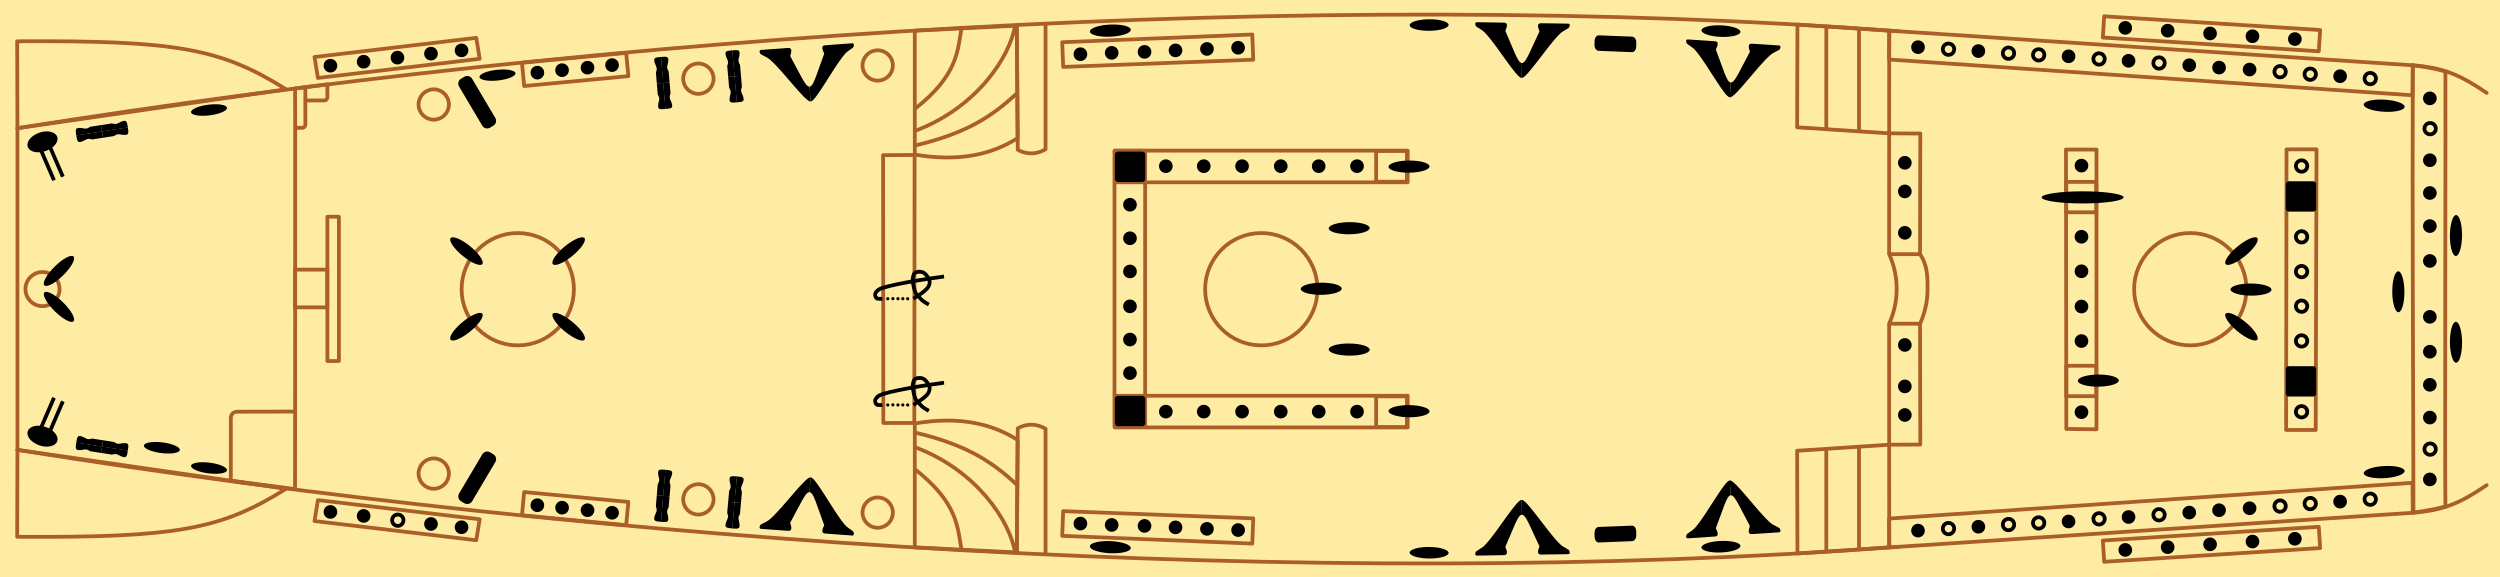
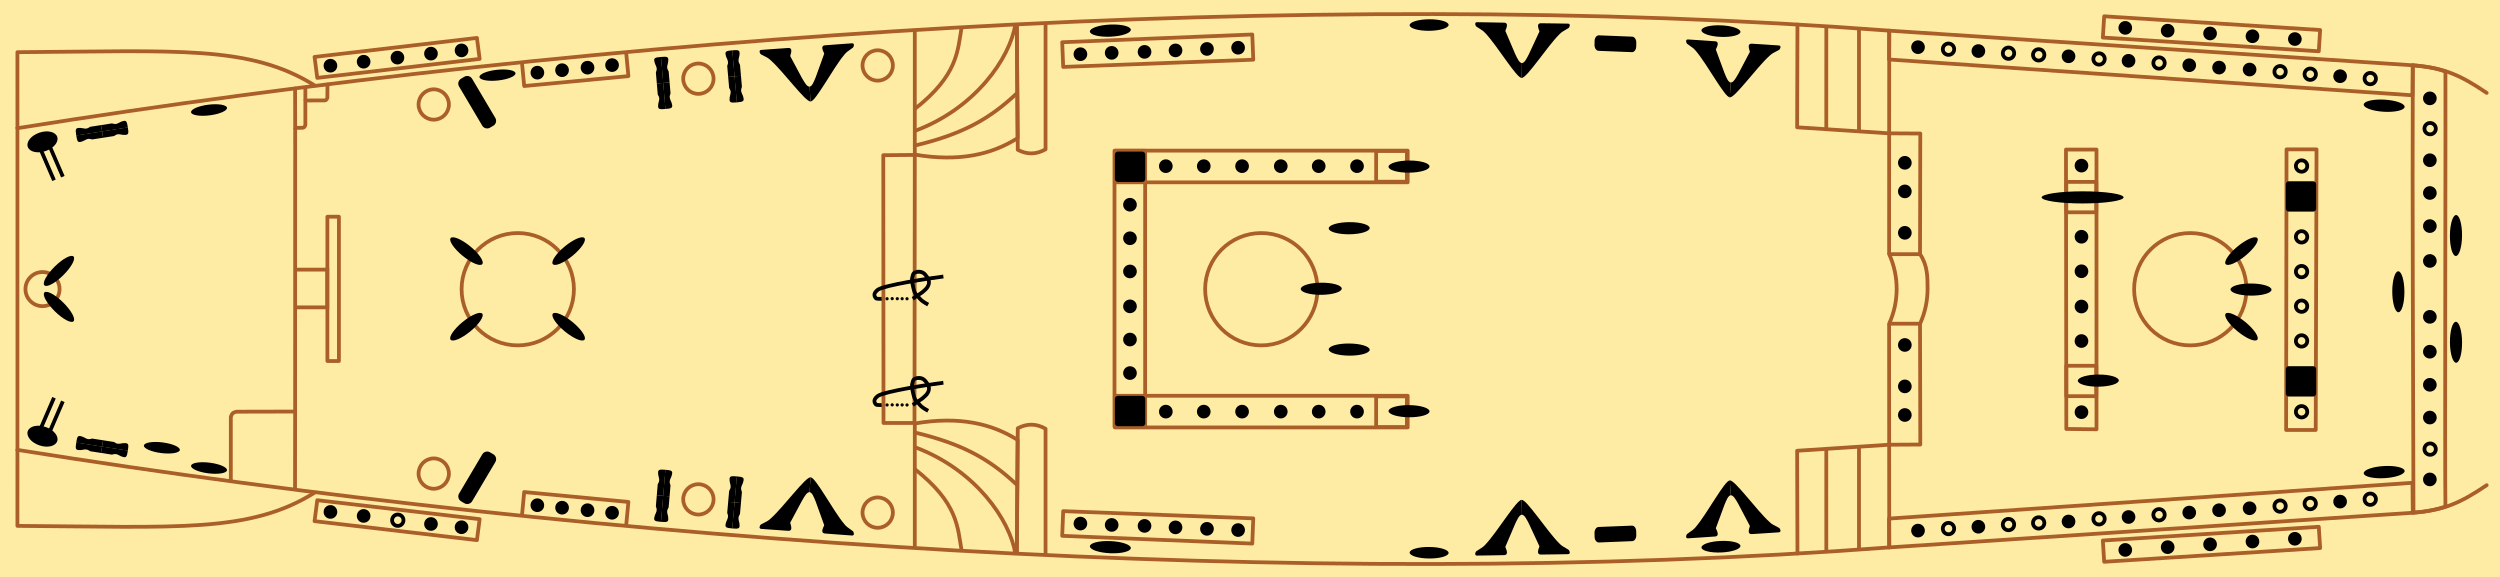
<svg xmlns="http://www.w3.org/2000/svg" xmlns:ns2="https://github.com/jolaf/rigging" xmlns:xlink="http://www.w3.org/1999/xlink" version="1.1" viewBox="1 -24 659 152">
  <style>/* */
    #background {
      fill: #ffeca4;
    }
    #drawing, #wood {
      color: #aa5f28;
    }
    #wood {
      opacity: 0.5;
    }
    /* */</style>
  <defs>
    <rect id="deckMask" x="277.27" y="-.809" width="220.71" height="146.64" fill="currentColor" />
    <g id="mastMask" stroke="currentColor">
      <path d="m425.11 59.525 26.5 26.5z" />
      <path d="m451.61 59.525-26.5 26.5z" />
    </g>
    <circle id="pipe" cx="160.87" cy="398.09" r="4" stroke="currentColor" />
    <circle id="pin" class="aura" transform="rotate(-8.2973)" cx="567.54" cy="28.152" r="1.8" fill="currentColor" />
    <circle id="pinhole" transform="rotate(-8.2973)" cx="607.21" cy="138.78" r="1.5" fill="none" stroke="currentColor" />
    <ellipse id="cleat" class="aura" transform="rotate(89.51)" cx="3.721" cy="-575.37" rx="1.6" ry="5.4" fill="currentColor" />
    <rect id="lcleat" class="aura" x="396.5" y="72.319" width="4" height="15" ry="1.5" fill="currentColor" />
    <path id="quaterXcleat" class="aura" d="m42.185 13.735s-0.026-2.038-2e-3 -2.905c0.159-0.415 0.29-0.647 0.302-0.946 0.032-0.761-0.407-1.191-0.467-2.117-0.053-0.814 0.29-0.934 1.872-0.926v6.893z" fill="currentColor" />
    <g id="xcleat" class="aura" fill="currentColor">
      <use xlink:href="#quaterXcleat" />
      <use transform="matrix(-1,0,0,1,87.75,0)" xlink:href="#quaterXcleat" />
      <use transform="matrix(1,0,0,-1,0,27.45)" xlink:href="#quaterXcleat" />
      <use transform="rotate(180,43.875,13.725)" xlink:href="#quaterXcleat" />
    </g>
    <g id="halfKevel" transform="translate(.80615 -4.0308)">
      <path d="m427.52 40.223v11.347l-5.642-11.308z" fill-opacity="0" />
      <path d="m425.75 48.483c0.605 1.201 1.081 2.305 1.819 2.399-0.01 0.735 0.015 2.749 0 3.896-1.297 0.164-6.502-8.282-9.736-11.618-0.74-0.763-0.818-0.717-2.433-1.725-0.222-0.138-0.607-1.137 0.142-1.153 2.121-0.047 4.926 0.037 7.099 0.007 1.56-0.021 0.44 1.911 0.425 2.168" fill="currentColor" />
    </g>
    <g id="kevel" class="aura">
      <use xlink:href="#halfKevel" />
      <use transform="matrix(-1 0 0 1 856.74 0)" width="100%" height="100%" xlink:href="#halfKevel" />
    </g>
    <rect id="fist" class="aura" x="287.16" y="40.706" width="8" height="8" rx=".8" ry=".8" fill="currentColor" />
    <g id="tackle" class="aura" transform="matrix(-1 0 0 1 657.06 84.968)" fill="currentColor">
      <path d="m23.142 44.848-0.918 0.396 3.977 9.219 0.918-0.396z" />
      <path d="m25.478 43.901-0.918 0.396 3.977 9.219 0.92-0.396z" />
      <ellipse transform="rotate(-18.749 -1131.9 -71.94)" cx="-74.057" cy="420.37" rx="4.104" ry="2.557" />
    </g>
    <g id="knot" class="aura" transform="translate(380.03 -105.31)" fill="currentColor">
      <g fill-opacity="0">
        <rect x="282.18" y="457.8" width="11.369" height="3.748" />
        <rect x="290.85" y="454.44" width="3.123" height="7.121" />
        <rect x="293.16" y="455.19" width="1.812" height="6.996" />
      </g>
      <path d="m298.66 454.68c-2.013 0.246-5.878 0.818-9.482 1.478-1.802 0.33-3.537 0.682-4.945 1.029-1.408 0.347-2.446 0.644-3.053 1.043l-0.018 0.012-0.016 0.014c-0.479 0.375-0.88 0.793-1.043 1.336-0.163 0.543 0.01 1.177 0.482 1.674l0.031 0.033 0.035 0.025c0.22 0.163 0.398 0.178 0.588 0.205 0.19 0.027 0.386 0.035 0.57 0.037 0.368 5e-3 0.691-0.019 0.691-0.019l-0.076-0.998s-0.288 0.022-0.604 0.018c-0.158-2e-3 -0.32-0.01-0.441-0.027-0.081-0.011-0.077-0.012-0.09-0.014-0.241-0.274-0.291-0.445-0.23-0.646 0.064-0.214 0.307-0.516 0.688-0.818 0.306-0.197 1.359-0.564 2.725-0.9 1.375-0.339 3.095-0.689 4.885-1.018 3.58-0.656 7.443-1.228 9.424-1.471z" />
      <path d="m292.39 453.41c-0.465-0.022-0.923 0.066-1.311 0.229-0.408 0.171-0.686 0.499-0.809 0.811-0.122 0.312-0.151 0.585-0.234 0.865-0.144 0.483-0.088 1.007-0.01 1.543 0.078 0.536 0.2 1.065 0.285 1.428 0.17 0.724 0.285 1.148 0.66 1.758 0.024 0.038 0.07 0.067 0.096 0.105-0.209 0.132-0.688 0.469-0.688 0.469l0.521 0.854s0.573-0.406 0.85-0.58c0.302 0.324 0.563 0.688 0.873 0.947 0.652 0.547 1.848 1.191 1.848 1.191l0.482-0.877s-1.221-0.689-1.688-1.08c-0.256-0.214-0.442-0.485-0.691-0.746 0.434-0.293 0.655-0.394 0.979-0.668 0.496-0.421 1.126-0.912 1.475-1.568 0.289-0.544 0.46-1.089 0.369-1.754-0.061-0.444-0.291-0.879-0.586-1.33-0.295-0.451-0.648-0.883-1.068-1.164-0.415-0.278-0.888-0.41-1.353-0.432zm-0.924 1.15c0.448-0.188 1.275-0.186 1.721 0.111 0.218 0.146 0.544 0.506 0.789 0.881 0.245 0.374 0.415 0.798 0.432 0.918 0.063 0.463-0.011 0.678-0.262 1.15-0.191 0.359-0.738 0.847-1.24 1.273-0.288 0.245-0.563 0.39-1.016 0.693-0.014-0.022-0.051-0.047-0.064-0.068-0.323-0.525-0.37-0.744-0.539-1.463-0.084-0.359-0.2-0.864-0.27-1.344-0.07-0.48-0.071-0.953-0.023-1.113 0.108-0.363 0.153-0.643 0.209-0.785 0.056-0.142 0.06-0.168 0.264-0.254z" />
      <circle cx="283.88" cy="461.04" r=".426" />
      <circle cx="285.23" cy="461.01" r=".426" />
      <circle cx="286.57" cy="461.03" r=".426" />
      <circle cx="287.85" cy="461.03" r=".426" />
      <circle cx="289.14" cy="461.04" r=".426" />
    </g>
  </defs>
  <g id="background" fill="#ffeca4">
    <rect x="-20" y="-140" width="720" height="370" />
  </g>
  <g id="drawing" color="#aa5f28" fill="none" stroke="currentColor">
+     <path class="rail" d="m645.62-5.151c-3.61-1.336-8.604-1.635-8.604-1.635-0.16 38.87 0.115 82.335 0.176 117.9 0 0 3.932-0.108 8.424-1.564-0.182-8.555 0.077-111.18 4e-3 -114.71h-2.6e-4" stroke-linejoin="round" />
+     <path class="rail" d="m603.73 15.378h7.908l-0.217 73.963h-7.8l0.108-73.963" stroke-linecap="round" stroke-linejoin="round" />
+     <circle class="solid" cx="578.36" cy="52.238" r="14.805" />
+     <path class="rail" d="m545.59 15.428h8.047v73.736l-7.955-0.091-0.091-73.645" stroke-linecap="round" stroke-linejoin="round" stroke-width="1.002" />
+     <path class="solid" d="m507.13 61.323c1.304-2.876 1.979-5.997 1.979-9.164 1e-5 -3.167-0.013-6.268-1.989-9.164h-8.138c1.304 2.876 1.979 5.997 1.979 9.164 0 3.167-0.675 6.288-1.979 9.164l8.147-3e-5" stroke-linecap="round" stroke-linejoin="round" stroke-width="1.002" />
+     <circle class="solid " cx="333.48" cy="52.238" r="14.805" />
+     <path class="rail" d="m302.86 88.464h-8.075v-72.72h8.075v72.72" stroke-linejoin="round" stroke-width="1.002" />
+     <path class="solid" d="m242.14 16.839-8.306 0.069c-4e-3 16.806 0.062 53.776 0.058 70.582h8.168c4e-3 -16.806 0.076-53.845 0.08-70.651v-5e-5" stroke-linejoin="round" />
+     <circle class="solid" cx="137.48" cy="52.238" r="14.805" />
+     <rect class="solid" x="87.298" y="33.13" width="3.041" height="38.031" stroke-linejoin="round" />
+     <path d="m78.789 47.072h8.482v9.949h-8.482" />
+     <path class="solid" d="m87.327-1.708-0.031 3.419c-0.175 0.713-0.438 0.672-0.685 0.766l-5.121 0.009 0.005 6.425c-0.175 0.713-0.438 0.672-0.685 0.766l-1.999 0.035-0.023-10.387" stroke-linecap="round" stroke-linejoin="round" stroke-width="1.002" />
+     <path d="m81.491 2.486v-3.563" stroke-linejoin="round" stroke-width="1.002" />
+     <path d="m78.795 84.486 0.017-74.774" />
+     <path class="solid" d="m61.845 102.71v-16.814c0.389-1.278 0.973-1.205 1.523-1.374l15.427-0.037-0.025 20.438" stroke-linecap="round" stroke-linejoin="round" stroke-width="1.002" />
+     <circle class="solid" cx="12.204" cy="52.207" r="4.495" />
+     <path d="m5.599 9.788v84.804" stroke-linecap="round" stroke-width=".991" />
    <g id="portDrawing">
-       <path d="m5.599 9.788c154.59-24.72 342.25-37.19 495.89-25.536m135.53 8.963c8.188 0.64 12.488 2.55 19.468 7.271" stroke-linecap="round" />
-       <path class="rail" d="m499-15.916 138.01 9.13-0.082 7.903-137.97-9.434s0.044-7.599 0.044-7.599" stroke-linejoin="round" />
+       <path class="rail" d="m499-15.916 138.01 9.13-0.082 7.903-137.97-9.434 0.044-7.599" stroke-linejoin="round" />
      <rect class="rail" transform="matrix(.99798 .063452 -.063107 .99801 -36.919 -388.23)" x="614.66" y="330.18" width="57.042" height="5.615" fill-rule="evenodd" stroke-linecap="round" stroke-linejoin="round" stroke-miterlimit="0" stroke-width="1.002" />
      <rect class="solid" x="545.68" y="23.952" width="7.895" height="8.012" stroke-linejoin="round" />
      <path class="rail" d="m498.97 42.996 0.013-31.846 8.207 0.049-0.072 31.797" stroke-linejoin="round" />
-       <path class="solid" d="m474.81-17.515-0.083 27.074 24.254 1.59 0.023-27.065z" fill-rule="evenodd" stroke-linecap="round" stroke-linejoin="round" stroke-width="1.002" />
+       <path class="solid" d="m474.81-17.515-0.083 27.074 24.254 1.59 0.023-27.065" fill-rule="evenodd" stroke-linecap="round" stroke-linejoin="round" stroke-width="1.002" />
      <path d="m491.03 11.003v-27.13" />
      <path d="m482.41 10.058 6e-3 -26.716" />
      <rect class="solid" x="363.75" y="15.795" width="8.109" height="8.109" stroke-linejoin="round" />
      <rect class="rail" x="294.88" y="15.715" width="77.184" height="8.348" stroke-linejoin="round" />
      <path class="rail" d="m281-12.863 50.101-2.045s0.262 6.643 0.262 6.643l-50.107 1.907s-0.256-6.505-0.256-6.505" stroke-linecap="round" stroke-linejoin="round" />
      <g stroke-linejoin="round">
        <path class="solid" d="m269.03-17.595s0.253 33.082 0.253 33.082c2.441 1.306 4.882 1.261 7.324-0.126v-33.335" />
-         <path class="solid" d="m242.14 16.75c11.722 2.006 20.363-0.062 27.109-4.348l-0.214-29.641-26.895 1.334z" />
+         <path class="solid" d="m242.14-15.905v32.655c11.722 2.006 20.363-0.062 27.109-4.348l-0.214-29.641" />
        <path d="m242.15 14.372c12.578-3.001 19.671-7.006 26.788-13.682" stroke-linecap="round" stroke-width="1.002" />
        <path d="m242.14 10.516c16.006-5.946 25.097-19.221 26.516-28.111" />
        <path d="m242.07 4.779c11.483-8.995 11.331-15.34 12.443-21.742" />
      </g>
      <use x="71.491" y="-404.834" width="100%" height="100%" xlink:href="#pipe" />
      <use x="24.224" y="-401.346" width="100%" height="100%" xlink:href="#pipe" />
-       <rect class="rail" transform="rotate(-5.4351)" x="138.67" y="5.712" width="27.593" height="6.154" stroke-linejoin="round" stroke-width="1.002" />
-       <rect class="rail" transform="matrix(.99305 -.11767 .15968 .98717 -36.919 -388.23)" x="58.768" y="391.19" width="42.94" height="5.599" ry="0" stroke-linejoin="round" />
      <use x="-45.537" y="-394.546" width="100%" height="100%" xlink:href="#pipe" />
-       <path class="solid" d="m5.53-13.119c42.219-0.257 53.735 1.926 70.882 12.665l-70.813 10.242z" fill-rule="evenodd" stroke-linejoin="round" stroke-width="1.002" />
+       <path transform="rotate(-5.4351)" d="m166.27 5.712v6.154h-27.593v-6.154" stroke-linejoin="round" stroke-width="1.002" />
+       <rect class="rail" transform="matrix(.99324 -.11605 .1289 .99166 0 0)" x="84.382" y=".8" width="43.093" height="5.574" ry="0" stroke-linejoin="round" stroke-width="1" />
+       <path class="solid" d="m5.599 9.788-0.007-20.032c42.219-0.257 61.235-1.949 78.382 8.79" fill-rule="evenodd" stroke-linejoin="round" stroke-width="1.002" />
+       <path d="m5.599 9.788c154.59-24.72 339.77-37.357 493.41-25.704m138.01 9.13c8.188 0.64 12.488 2.55 19.468 7.271" stroke-linecap="round" />
    </g>
    <use id="starboardDrawing" transform="matrix(1 0 0 -1 0 104.38)" width="100%" height="100%" xlink:href="#portDrawing" />
-     <path class="rail" d="m645.62-5.151c-3.876-1.16-8.604-1.635-8.604-1.635-0.16 38.87 0.115 82.335 0.176 117.9 0 0 3.887-0.461 8.424-1.564-0.182-8.555 0.077-111.18 4e-3 -114.71h-2.6e-4" />
-     <path class="rail" d="m603.73 15.378h7.908l-0.217 73.963h-7.8l0.108-73.963" stroke-linecap="round" stroke-linejoin="round" />
-     <circle class="solid" cx="578.36" cy="52.238" r="14.805" />
-     <path class="rail" d="m545.59 15.428h8.047v73.736l-7.955-0.091-0.091-73.645" stroke-linecap="round" stroke-linejoin="round" stroke-width="1.002" />
-     <path class="solid" d="m507.13 61.323c1.304-2.876 1.979-5.997 1.979-9.164 1e-5 -3.167-0.013-6.268-1.989-9.164h-8.138c1.304 2.876 1.979 5.997 1.979 9.164 0 3.167-0.675 6.288-1.979 9.164l8.147-3e-5" stroke-linecap="round" stroke-linejoin="round" stroke-width="1.002" />
-     <circle class="solid " cx="333.48" cy="52.238" r="14.805" />
-     <path class="rail" d="m302.86 88.464h-8.075v-72.72h8.075v72.72" stroke-linejoin="round" stroke-width="1.002" />
-     <path class="solid" d="m242.09 16.839-8.306 0.069c-4e-3 16.806 0.062 53.776 0.058 70.582h8.168c4e-3 -16.806 0.076-53.845 0.08-70.651v-5e-5" stroke-linejoin="round" />
-     <circle class="solid" cx="137.48" cy="52.238" r="14.805" />
-     <rect class="solid" x="87.298" y="33.13" width="3.041" height="38.031" stroke-linejoin="round" />
-     <rect class="solid" x="78.789" y="47.072" width="8.482" height="9.949" />
-     <path class="solid" d="m87.296-1.771v3.482c-0.175 0.713-0.438 0.672-0.685 0.766l-5.121 0.009 0.005 6.425c-0.175 0.713-0.438 0.672-0.685 0.766l-1.999 0.035-0.023-10.387z" stroke-linecap="round" stroke-linejoin="round" stroke-width="1.002" />
-     <path d="m81.491 2.486v-3.563" stroke-linejoin="round" stroke-width="1.002" />
-     <path d="m78.795 84.486 0.017-74.774" />
-     <path class="solid" d="m61.845 102.71v-16.814c0.389-1.278 0.973-1.205 1.523-1.374l15.427-0.037-0.025 20.438z" stroke-linecap="round" stroke-linejoin="round" stroke-width="1.002" />
-     <circle class="solid" cx="12.204" cy="52.207" r="4.495" />
-     <path d="m5.599 9.788v84.804" stroke-linecap="round" stroke-width=".991" />
  </g>
  <g display="none">
    <g id="deckMasks">
      <use class="deckMask" transform="matrix(.71785 0 0 1 299.43 -20.6)" width="100%" height="100%" color="#ffffff" ns2:deck="fore" xlink:href="#deckMask" />
      <use class="deckMask" transform="matrix(1.0033 0 0 1 -1.1 -20.6)" width="100%" height="100%" color="#ffffff" ns2:deck="main" xlink:href="#deckMask" />
      <use class="deckMask" transform="matrix(1.2311 0 0 1 -335.88 -20.6)" width="100%" height="100%" color="#ffffff" ns2:deck="stern" xlink:href="#deckMask" />
    </g>
  </g>
  <g display="none">
    <g id="mastMasks" color="#ff0000">
      <use class="mastMask" x="140" y="-20.6" width="100%" height="100%" ns2:mast="fore" xlink:href="#mastMask" />
      <use class="mastMask" x="-104.89" y="-20.6" width="100%" height="100%" ns2:mast="main" xlink:href="#mastMask" />
      <use class="mastMask" x="-300.966" y="-20.6" width="100%" height="100%" ns2:mast="mizzen" xlink:href="#mastMask" />
    </g>
  </g>
  <g id="points">
    <g ns2:deck="fore" ns2:rail="behindFront" ns2:side="port">
      <use transform="rotate(-89.1 631.84 -18.644)" width="100%" height="100%" xlink:href="#cleat" />
    </g>
    <g ns2:deck="fore" ns2:rail="behindFront" ns2:side="starboard">
      <use transform="matrix(.015714 .99988 .99988 -.015714 640.56 -509.11)" width="100%" height="100%" xlink:href="#cleat" />
    </g>
    <g ns2:deck="fore" ns2:isAcross="true" ns2:rail="frontRail" ns2:side="port">
      <use transform="translate(75.849 98.833)" width="100%" height="100%" xlink:href="#pin" />
      <use transform="translate(75.849 89.64)" width="100%" height="100%" xlink:href="#pin" />
      <use transform="translate(75.849 80.915)" width="100%" height="100%" xlink:href="#pin" />
      <use transform="translate(75.849 72.283)" width="100%" height="100%" xlink:href="#pin" />
      <use transform="translate(20.7 -39.787)" width="100%" height="100%" xlink:href="#pinhole" />
      <use transform="translate(75.849 55.97)" width="100%" height="100%" xlink:href="#pin" />
    </g>
    <g ns2:deck="fore" ns2:isAcross="true" ns2:rail="frontRail" ns2:side="starboard">
      <use transform="matrix(1 0 0 -1 75.849 5.4729)" width="100%" height="100%" xlink:href="#pin" />
      <use transform="matrix(1 0 0 -1 75.849 14.666)" width="100%" height="100%" xlink:href="#pin" />
      <use transform="matrix(1 0 0 -1 75.849 23.391)" width="100%" height="100%" xlink:href="#pin" />
      <use transform="matrix(1 0 0 -1 75.849 32.023)" width="100%" height="100%" xlink:href="#pin" />
      <use transform="matrix(1 0 0 -1 20.7 144.09)" width="100%" height="100%" xlink:href="#pinhole" />
      <use transform="matrix(1 0 0 -1 75.849 48.335)" width="100%" height="100%" xlink:href="#pin" />
    </g>
    <g ns2:deck="fore" ns2:rail="onDeckFront" ns2:side="port">
      <use transform="rotate(3.7858 525.83 819.64)" width="100%" height="100%" xlink:href="#cleat" />
    </g>
    <g ns2:deck="fore" ns2:rail="onDeckFront" ns2:side="center">
      <use transform="rotate(90.241 577.35 54.645)" width="100%" height="100%" xlink:href="#cleat" />
    </g>
    <g ns2:deck="fore" ns2:rail="onDeckFront" ns2:side="starboard">
      <use transform="matrix(.99782 -.066026 -.066026 -.99782 55.265 137.24)" width="100%" height="100%" xlink:href="#cleat" />
    </g>
    <g ns2:deck="fore" ns2:rail="sideRail" ns2:side="port">
      <use transform="rotate(3.8685 -92.77 -907.37)" width="100%" height="100%" xlink:href="#pin" />
      <use transform="rotate(3.8685 1466.9 -1553.8)" width="100%" height="100%" xlink:href="#pinhole" />
      <use transform="rotate(3.8685 -99.963 -671.32)" width="100%" height="100%" xlink:href="#pin" />
      <use transform="rotate(3.8685 1459.2 -1319.1)" width="100%" height="100%" xlink:href="#pinhole" />
      <use transform="rotate(3.8685 1456.7 -1201.1)" width="100%" height="100%" xlink:href="#pinhole" />
      <use transform="rotate(3.8685 -108.57 -318.72)" width="100%" height="100%" xlink:href="#pin" />
      <use transform="rotate(3.8685 1448.7 -965.03)" width="100%" height="100%" xlink:href="#pinhole" />
      <use transform="rotate(3.8685 -118.21 -83.962)" width="100%" height="100%" xlink:href="#pin" />
      <use transform="rotate(3.8685 1440.8 -730.36)" width="100%" height="100%" xlink:href="#pinhole" />
      <use transform="rotate(3.8685 -127.54 153.53)" width="100%" height="100%" xlink:href="#pin" />
      <use transform="rotate(3.8685 -132.74 270.21)" width="100%" height="100%" xlink:href="#pin" />
      <use transform="rotate(3.8685 -136.38 389.63)" width="100%" height="100%" xlink:href="#pin" />
      <use transform="rotate(3.8685 1422.8 -256.77)" width="100%" height="100%" xlink:href="#pinhole" />
      <use transform="rotate(3.8685 1417 -138.78)" width="100%" height="100%" xlink:href="#pinhole" />
      <use transform="rotate(3.8685 -150.43 743.75)" width="100%" height="100%" xlink:href="#pin" />
      <use transform="rotate(3.8685 1407.8 96.012)" width="100%" height="100%" xlink:href="#pinhole" />
    </g>
    <g ns2:deck="fore" ns2:rail="sideRail" ns2:side="starboard">
      <use transform="matrix(.99772 -.067466 -.067466 -.99772 -61.428 100.11)" width="100%" height="100%" xlink:href="#pin" />
      <use transform="matrix(.99772 -.067466 -.067466 -.99772 -101.49 206.81)" width="100%" height="100%" xlink:href="#pinhole" />
      <use transform="matrix(.99772 -.067466 -.067466 -.99772 -45.519 99.09)" width="100%" height="100%" xlink:href="#pin" />
      <use transform="matrix(.99772 -.067466 -.067466 -.99772 -85.673 205.75)" width="100%" height="100%" xlink:href="#pinhole" />
      <use transform="matrix(.99772 -.067466 -.067466 -.99772 -77.719 205.32)" width="100%" height="100%" xlink:href="#pinhole" />
      <use transform="matrix(.99772 -.067466 -.067466 -.99772 -21.75 97.707)" width="100%" height="100%" xlink:href="#pin" />
      <use transform="matrix(.99772 -.067466 -.067466 -.99772 -61.808 204.24)" width="100%" height="100%" xlink:href="#pinhole" />
      <use transform="matrix(.99772 -.067466 -.067466 -.99772 -5.9338 96.522)" width="100%" height="100%" xlink:href="#pin" />
      <use transform="matrix(.99772 -.067466 -.067466 -.99772 -45.994 203.17)" width="100%" height="100%" xlink:href="#pinhole" />
      <use transform="matrix(.99772 -.067466 -.067466 -.99772 10.067 95.352)" width="100%" height="100%" xlink:href="#pin" />
      <use transform="matrix(.99772 -.067466 -.067466 -.99772 17.927 94.735)" width="100%" height="100%" xlink:href="#pin" />
      <use transform="matrix(.99772 -.067466 -.067466 -.99772 25.976 94.217)" width="100%" height="100%" xlink:href="#pin" />
      <use transform="matrix(.99772 -.067466 -.067466 -.99772 -14.083 200.88)" width="100%" height="100%" xlink:href="#pinhole" />
      <use transform="matrix(.99772 -.067466 -.067466 -.99772 -6.136 200.22)" width="100%" height="100%" xlink:href="#pinhole" />
      <use transform="matrix(.99772 -.067466 -.067466 -.99772 49.835 92.463)" width="100%" height="100%" xlink:href="#pin" />
      <use transform="matrix(.99772 -.067466 -.067466 -.99772 9.6834 199.07)" width="100%" height="100%" xlink:href="#pinhole" />
    </g>
    <g ns2:deck="fore" ns2:rail="shroudsRail" ns2:side="port">
      <use transform="rotate(3.7695 -4.6641 -102.8)" width="100%" height="100%" xlink:href="#pin" />
      <use transform="rotate(3.7695 -10.267 67.386)" width="100%" height="100%" xlink:href="#pin" />
      <use transform="rotate(3.7695 -15.87 237.57)" width="100%" height="100%" xlink:href="#pin" />
      <use transform="rotate(3.7695 -21.472 407.74)" width="100%" height="100%" xlink:href="#pin" />
      <use transform="rotate(3.7695 -27.075 577.92)" width="100%" height="100%" xlink:href="#pin" />
    </g>
    <g ns2:deck="fore" ns2:rail="shroudsRail" ns2:side="starboard">
      <use transform="matrix(.99784 -.065742 -.065742 -.99784 -6.7682 104.22)" width="100%" height="100%" xlink:href="#pin" />
      <use transform="matrix(.99784 -.065742 -.065742 -.99784 4.4079 103.49)" width="100%" height="100%" xlink:href="#pin" />
      <use transform="matrix(.99784 -.065742 -.065742 -.99784 15.584 102.75)" width="100%" height="100%" xlink:href="#pin" />
      <use transform="matrix(.99784 -.065742 -.065742 -.99784 26.759 102.01)" width="100%" height="100%" xlink:href="#pin" />
      <use transform="matrix(.99784 -.065742 -.065742 -.99784 37.935 101.28)" width="100%" height="100%" xlink:href="#pin" />
    </g>
    <g ns2:side="port">
      <use transform="translate(-13.186 -2.1063)" width="100%" height="100%" xlink:href="#pinhole" />
      <use transform="translate(-13.186 -11.266)" width="100%" height="100%" xlink:href="#pinhole" />
      <use transform="translate(-13.186 -29.938)" width="100%" height="100%" xlink:href="#pinhole" />
    </g>
    <g ns2:side="starboard">
      <use transform="matrix(1 0 0 -1 -13.186 106.41)" width="100%" height="100%" xlink:href="#pinhole" />
      <use transform="matrix(1 0 0 -1 -13.186 115.57)" width="100%" height="100%" xlink:href="#pinhole" />
      <use transform="matrix(1 0 0 -1 -13.186 134.24)" width="100%" height="100%" xlink:href="#pinhole" />
    </g>
    <g ns2:deck="fore" ns2:rail="frontFists" ns2:side="port">
      <use transform="translate(316.38 -16.925)" width="100%" height="100%" xlink:href="#fist" />
    </g>
    <g ns2:deck="fore" ns2:rail="frontFists" ns2:side="starboard">
      <use transform="matrix(1 0 0 -1 316.38 121.23)" width="100%" height="100%" xlink:href="#fist" />
    </g>
    <g ns2:deck="fore" ns2:rail="atMastFront" ns2:side="port">
      <use transform="matrix(.76693 -.64173 -.64173 -.76693 149.81 410.51)" width="100%" height="100%" xlink:href="#cleat" />
    </g>
    <g ns2:deck="fore" ns2:rail="atMastFront" ns2:side="center">
      <use transform="rotate(.87139 -2934.8 1274)" width="100%" height="100%" xlink:href="#cleat" />
    </g>
    <g ns2:deck="fore" ns2:rail="atMastFront" ns2:side="starboard">
      <use transform="rotate(39.921 496.45 53.135)" width="100%" height="100%" xlink:href="#cleat" />
    </g>
    <g ns2:deck="fore" ns2:isAcross="true" ns2:rail="behindMastRail" ns2:side="port">
      <use transform="translate(-15.985 101.55)" width="100%" height="100%" xlink:href="#pin" />
      <use transform="translate(-15.985 92.452)" width="100%" height="100%" xlink:href="#pin" />
      <use transform="translate(-15.985 73.703)" width="100%" height="100%" xlink:href="#pin" />
    </g>
    <g ns2:deck="fore" ns2:isAcross="true" ns2:rail="behindMastRail" ns2:side="starboard">
      <use transform="matrix(1 0 0 -1 -15.985 2.7541)" width="100%" height="100%" xlink:href="#pin" />
      <use transform="matrix(1 0 0 -1 -15.985 11.854)" width="100%" height="100%" xlink:href="#pin" />
      <use transform="matrix(1 0 0 -1 -15.985 30.603)" width="100%" height="100%" xlink:href="#pin" />
    </g>
    <g ns2:deck="fore" ns2:rail="backPillars" ns2:side="port">
      <use transform="matrix(-1.9999 -.007457 .014915 -.99997 1700.7 31.123)" width="100%" height="100%" xlink:href="#cleat" />
    </g>
    <g ns2:deck="fore" ns2:rail="backPillars" ns2:side="starboard">
      <use transform="rotate(.038274 -115492 -31800)" width="100%" height="100%" xlink:href="#cleat" />
    </g>
    <g ns2:deck="fore" ns2:isAcross="true" ns2:rail="backRail" ns2:side="port">
      <use transform="translate(-62.546 91.416)" width="100%" height="100%" xlink:href="#pin" />
      <use transform="translate(-62.546 80.498)" width="100%" height="100%" xlink:href="#pin" />
      <use transform="translate(-62.546 72.958)" width="100%" height="100%" xlink:href="#pin" />
    </g>
    <g ns2:deck="fore" ns2:isAcross="true" ns2:rail="backRail" ns2:side="starboard">
      <use transform="matrix(1 0 0 -1 -62.546 12.889)" width="100%" height="100%" xlink:href="#pin" />
      <use transform="matrix(1 0 0 -1 -62.546 23.808)" width="100%" height="100%" xlink:href="#pin" />
      <use transform="matrix(1 0 0 -1 -62.546 31.348)" width="100%" height="100%" xlink:href="#pin" />
    </g>
    <g ns2:deck="main" ns2:rail="bulwark" ns2:side="port">
      <use transform="matrix(.95074 0 0 .95074 -169.32 -16.259)" width="100%" height="100%" xlink:href="#cleat" />
      <use transform="rotate(.89998 3866.4 -1648)" width="100%" height="100%" xlink:href="#kevel" />
      <use transform="matrix(-.01972 1.022 -.73281 -.029126 493.17 -417.41)" width="100%" height="100%" xlink:href="#lcleat" />
      <use transform="matrix(.95039 .048001 -.048001 .95039 -92.251 -42.279)" width="100%" height="100%" xlink:href="#cleat" />
      <use transform="rotate(3.7685 1188.8 460.96)" width="100%" height="100%" xlink:href="#kevel" />
    </g>
    <g ns2:deck="main" ns2:rail="bulwark" ns2:side="starboard">
      <use transform="matrix(.95074 0 0 -.95074 -169.32 120.56)" width="100%" height="100%" xlink:href="#cleat" />
      <use transform="matrix(.99988 -.015707 -.015707 -.99988 -25.413 165.24)" width="100%" height="100%" xlink:href="#kevel" />
      <use transform="matrix(-.01972 -1.022 -.73281 .029126 493.17 521.72)" width="100%" height="100%" xlink:href="#lcleat" />
      <use transform="matrix(.95039 -.048001 -.048001 -.95039 -92.251 146.59)" width="100%" height="100%" xlink:href="#cleat" />
      <use transform="matrix(.99784 -.065725 -.065725 -.99784 32.866 181.44)" width="100%" height="100%" xlink:href="#kevel" />
    </g>
    <g ns2:deck="main" ns2:rail="frontPillars" ns2:side="port">
      <use transform="translate(-202.96 21.115)" width="100%" height="100%" xlink:href="#cleat" />
    </g>
    <g ns2:deck="main" ns2:rail="frontPillars" ns2:side="starboard">
      <use transform="matrix(1 0 0 -1 -202.96 83.191)" width="100%" height="100%" xlink:href="#cleat" />
    </g>
    <g ns2:deck="main" ns2:rail="onDeckFront" ns2:side="port">
      <use transform="translate(-218.73 37.358)" width="100%" height="100%" xlink:href="#cleat" />
    </g>
    <g ns2:deck="main" ns2:rail="onDeckFront" ns2:side="starboard">
      <use transform="matrix(1 0 0 -1 -218.73 66.948)" width="100%" height="100%" xlink:href="#cleat" />
    </g>
    <g ns2:deck="main" ns2:rail="atMastFront" ns2:side="center">
      <use transform="rotate(180 462.33 25.459)" width="100%" height="100%" xlink:href="#cleat" />
    </g>
    <g ns2:deck="main" ns2:rail="sideMastRail" ns2:side="port">
      <use transform="translate(-257.35 73.846)" width="100%" height="100%" xlink:href="#pin" />
      <use transform="translate(-247.35 73.846)" width="100%" height="100%" xlink:href="#pin" />
      <use transform="translate(-237.25 73.846)" width="100%" height="100%" xlink:href="#pin" />
      <use transform="translate(-227.05 73.846)" width="100%" height="100%" xlink:href="#pin" />
      <use transform="translate(-217.05 73.846)" width="100%" height="100%" xlink:href="#pin" />
      <use transform="translate(-206.95 73.846)" width="100%" height="100%" xlink:href="#pin" />
    </g>
    <g ns2:deck="main" ns2:rail="sideMastRail" ns2:side="starboard">
      <use transform="matrix(1 0 0 -1 -257.35 30.46)" width="100%" height="100%" xlink:href="#pin" />
      <use transform="matrix(1 0 0 -1 -247.35 30.46)" width="100%" height="100%" xlink:href="#pin" />
      <use transform="matrix(1 0 0 -1 -237.25 30.46)" width="100%" height="100%" xlink:href="#pin" />
      <use transform="matrix(1 0 0 -1 -227.05 30.46)" width="100%" height="100%" xlink:href="#pin" />
      <use transform="matrix(1 0 0 -1 -217.05 30.46)" width="100%" height="100%" xlink:href="#pin" />
      <use transform="matrix(1 0 0 -1 -206.95 30.46)" width="100%" height="100%" xlink:href="#pin" />
    </g>
    <g ns2:deck="main" ns2:rail="backFists" ns2:side="port">
      <use transform="translate(7.7263 -24.752)" width="100%" height="100%" xlink:href="#fist" />
    </g>
    <g ns2:deck="main" ns2:rail="backFists" ns2:side="starboard">
      <use transform="matrix(1 0 0 -1 7.7263 129.06)" width="100%" height="100%" xlink:href="#fist" />
    </g>
    <g ns2:deck="main" ns2:isAcross="true" ns2:rail="behindMastRail" ns2:side="port">
      <use transform="translate(-266.8 101.6)" width="100%" height="100%" xlink:href="#pin" />
      <use transform="translate(-266.8 92.847)" width="100%" height="100%" xlink:href="#pin" />
      <use transform="translate(-266.8 84.008)" width="100%" height="100%" xlink:href="#pin" />
    </g>
    <g ns2:deck="main" ns2:isAcross="true" ns2:rail="behindMastRail" ns2:side="starboard">
      <use transform="matrix(1 0 0 -1 -266.8 2.7081)" width="100%" height="100%" xlink:href="#pin" />
      <use transform="matrix(1 0 0 -1 -266.8 11.459)" width="100%" height="100%" xlink:href="#pin" />
      <use transform="matrix(1 0 0 -1 -266.8 20.298)" width="100%" height="100%" xlink:href="#pin" />
    </g>
    <g ns2:deck="main" ns2:rail="sideRail" ns2:side="port">
      <use transform="rotate(-2.2774 1540.9 7008.1)" width="100%" height="100%" xlink:href="#pin" />
      <use transform="rotate(-2.2774 1536.1 6800.6)" width="100%" height="100%" xlink:href="#pin" />
      <use transform="rotate(-2.2774 1533.9 6582.6)" width="100%" height="100%" xlink:href="#pin" />
      <use transform="rotate(-2.2774 1528.2 6377)" width="100%" height="100%" xlink:href="#pin" />
      <use transform="rotate(-2.2774 1522.7 6168.3)" width="100%" height="100%" xlink:href="#pin" />
      <use transform="rotate(-2.2774 1518.7 5961.7)" width="100%" height="100%" xlink:href="#pin" />
    </g>
    <g ns2:deck="main" ns2:rail="sideRail" ns2:side="starboard">
      <use transform="matrix(.99921 .039738 .039738 -.99921 -277.27 37.537)" width="100%" height="100%" xlink:href="#pin" />
      <use transform="matrix(.99921 .039738 .039738 -.99921 -269.03 37.891)" width="100%" height="100%" xlink:href="#pin" />
      <use transform="matrix(.99921 .039738 .039738 -.99921 -260.37 38.148)" width="100%" height="100%" xlink:href="#pin" />
      <use transform="matrix(.99921 .039738 .039738 -.99921 -252.2 38.537)" width="100%" height="100%" xlink:href="#pin" />
      <use transform="matrix(.99921 .039738 .039738 -.99921 -243.91 38.922)" width="100%" height="100%" xlink:href="#pin" />
      <use transform="matrix(.99921 .039738 .039738 -.99921 -235.7 39.243)" width="100%" height="100%" xlink:href="#pin" />
    </g>
    <g ns2:deck="main" ns2:rail="aboveRail" ns2:side="port">
      <use transform="rotate(-2.0865 30.155 7725.9)" width="100%" height="100%" xlink:href="#cleat" />
    </g>
    <g ns2:deck="main" ns2:rail="aboveRail" ns2:side="starboard">
      <use transform="matrix(.99934 .036409 .036409 -.99934 -281.27 98.086)" width="100%" height="100%" xlink:href="#cleat" />
    </g>
    <g ns2:deck="stern" ns2:rail="bulwark" ns2:side="port">
      <use transform="rotate(-30.64 122.33 537.31)" width="100%" height="100%" xlink:href="#lcleat" />
      <use transform="matrix(.8798 -.086775 .086775 .8798 -373.98 46.791)" width="100%" height="100%" xlink:href="#cleat" />
      <use transform="rotate(-4.8377 -77.797 -1556)" width="100%" height="100%" xlink:href="#xcleat" />
      <use transform="rotate(-5.0377 -80.762 -1708.6)" width="100%" height="100%" xlink:href="#xcleat" />
      <use transform="rotate(-4.1732 -337.25 2959.3)" width="100%" height="100%" xlink:href="#kevel" />
    </g>
    <g ns2:deck="stern" ns2:rail="bulwark" ns2:side="starboard">
      <use transform="matrix(.86039 .50964 .50964 -.86039 -256.75 -32.473)" width="100%" height="100%" xlink:href="#lcleat" />
      <use transform="matrix(.99644 .084334 .084334 -.99644 130.94 116.67)" width="100%" height="100%" xlink:href="#xcleat" />
      <use transform="matrix(.99614 .087812 .087812 -.99614 149.72 118.26)" width="100%" height="100%" xlink:href="#xcleat" />
      <use transform="matrix(.99735 .072772 .072772 -.99735 -216.25 121.27)" width="100%" height="100%" xlink:href="#kevel" />
    </g>
-     <g ns2:deck="stern" ns2:rail="atFront" ns2:side="center">
+     <g transform="translate(-.17678)" ns2:deck="stern" ns2:rail="atFront" ns2:side="center">
      <use transform="translate(-428.9 -300.98)" width="100%" height="100%" xlink:href="#knot" />
    </g>
-     <g ns2:deck="stern" ns2:rail="aboveLadder" ns2:side="starboard">
+     <g transform="translate(-.17678)" ns2:deck="stern" ns2:rail="aboveLadder" ns2:side="starboard">
      <use transform="translate(-428.9 -272.98)" width="100%" height="100%" xlink:href="#knot" />
    </g>
    <g ns2:deck="stern" ns2:rail="sideRail" ns2:side="port">
      <use transform="rotate(-.99998 3172.8 24207)" width="100%" height="100%" xlink:href="#pin" />
      <use transform="rotate(-.99998 3138.8 23834)" width="100%" height="100%" xlink:href="#pin" />
      <use transform="rotate(-.99998 3104.2 23449)" width="100%" height="100%" xlink:href="#pin" />
      <use transform="rotate(-.99998 3068.6 23078)" width="100%" height="100%" xlink:href="#pin" />
    </g>
    <g ns2:deck="stern" ns2:rail="sideRail" ns2:side="starboard">
      <use transform="matrix(.99985 .017452 .017452 -.99985 -421.99 45.269)" width="100%" height="100%" xlink:href="#pin" />
      <use transform="matrix(.99985 .017452 .017452 -.99985 -415.47 45.919)" width="100%" height="100%" xlink:href="#pin" />
      <use transform="matrix(.99985 .017452 .017452 -.99985 -408.76 46.581)" width="100%" height="100%" xlink:href="#pin" />
      <use transform="matrix(.99985 .017452 .017452 -.99985 -402.29 47.259)" width="100%" height="100%" xlink:href="#pin" />
    </g>
    <g ns2:deck="stern" ns2:rail="shroudsRail" ns2:side="port">
      <use transform="rotate(-.7 4203.3 39058)" width="100%" height="100%" xlink:href="#pin" />
      <use transform="rotate(-.7 4121.7 38341)" width="100%" height="100%" xlink:href="#pin" />
      <use transform="rotate(-.7 4038.3 37611)" width="100%" height="100%" xlink:href="#pin" />
      <use transform="rotate(-.7 3956.6 36887)" width="100%" height="100%" xlink:href="#pin" />
      <use transform="rotate(-.7 3890.7 36227)" width="100%" height="100%" xlink:href="#pin" />
    </g>
    <g ns2:deck="stern" ns2:rail="shroudsRail" ns2:side="starboard">
      <use transform="matrix(.99992 .012217 .012217 -.99992 -476.85 49.996)" width="100%" height="100%" xlink:href="#pin" />
      <use transform="matrix(.99992 .012217 .012217 -.99992 -468.1 51.047)" width="100%" height="100%" xlink:href="#pin" />
      <use transform="matrix(.99992 .012217 .012217 -.99992 -515.58 155.24)" width="100%" height="100%" xlink:href="#pinhole" />
      <use transform="matrix(.99992 .012217 .012217 -.99992 -450.35 53.175)" width="100%" height="100%" xlink:href="#pin" />
      <use transform="matrix(.99992 .012217 .012217 -.99992 -442.29 54.03)" width="100%" height="100%" xlink:href="#pin" />
    </g>
    <g ns2:deck="stern" ns2:rail="atMast" ns2:side="port">
      <use transform="rotate(219.92 357.55 102.47)" width="100%" height="100%" xlink:href="#cleat" />
      <use transform="matrix(.76693 -.64173 -.64173 -.76693 -291.15 410.51)" width="100%" height="100%" xlink:href="#cleat" />
    </g>
    <g ns2:deck="stern" ns2:rail="atMast" ns2:side="starboard">
      <use transform="matrix(-.76693 .64173 .64173 .76693 566 -306.2)" width="100%" height="100%" xlink:href="#cleat" />
      <use transform="rotate(39.921 275.97 -553.92)" width="100%" height="100%" xlink:href="#cleat" />
    </g>
    <g ns2:deck="stern" ns2:rail="poopBulwark" ns2:side="port">
      <use transform="matrix(1 0 0 -1 -616.81 152.59)" width="100%" height="100%" xlink:href="#tackle" />
      <use transform="rotate(81.139 37.687 2.8545)" width="100%" height="100%" xlink:href="#xcleat" />
      <use transform="matrix(.87815 -.10212 .10212 .87815 -449.05 64.812)" width="100%" height="100%" xlink:href="#cleat" />
    </g>
    <g ns2:deck="stern" ns2:rail="poopBulwark" ns2:side="starboard">
      <use transform="translate(-616.81 -48.222)" width="100%" height="100%" xlink:href="#tackle" />
      <use transform="matrix(.15404 -.98806 -.98806 -.15404 34.702 139.19)" width="100%" height="100%" xlink:href="#xcleat" />
      <use transform="matrix(.87815 .10212 .10212 -.87815 -461.48 34.213)" width="100%" height="100%" xlink:href="#cleat" />
      <use transform="matrix(.87815 .10212 .10212 -.87815 -449.05 39.556)" width="100%" height="100%" xlink:href="#cleat" />
    </g>
    <g ns2:deck="stern" ns2:ignoreDeck="true" ns2:rail="poopFlagstaff" ns2:side="port">
      <use transform="rotate(-44.188 355.84 711.44)" width="100%" height="100%" xlink:href="#cleat" />
    </g>
    <g ns2:deck="stern" ns2:ignoreDeck="true" ns2:rail="poopFlagstaff" ns2:side="starboard">
      <use transform="matrix(.71706 .69702 .69702 -.71706 -395.2 -345.02)" width="100%" height="100%" xlink:href="#cleat" />
    </g>
  </g>
</svg>
